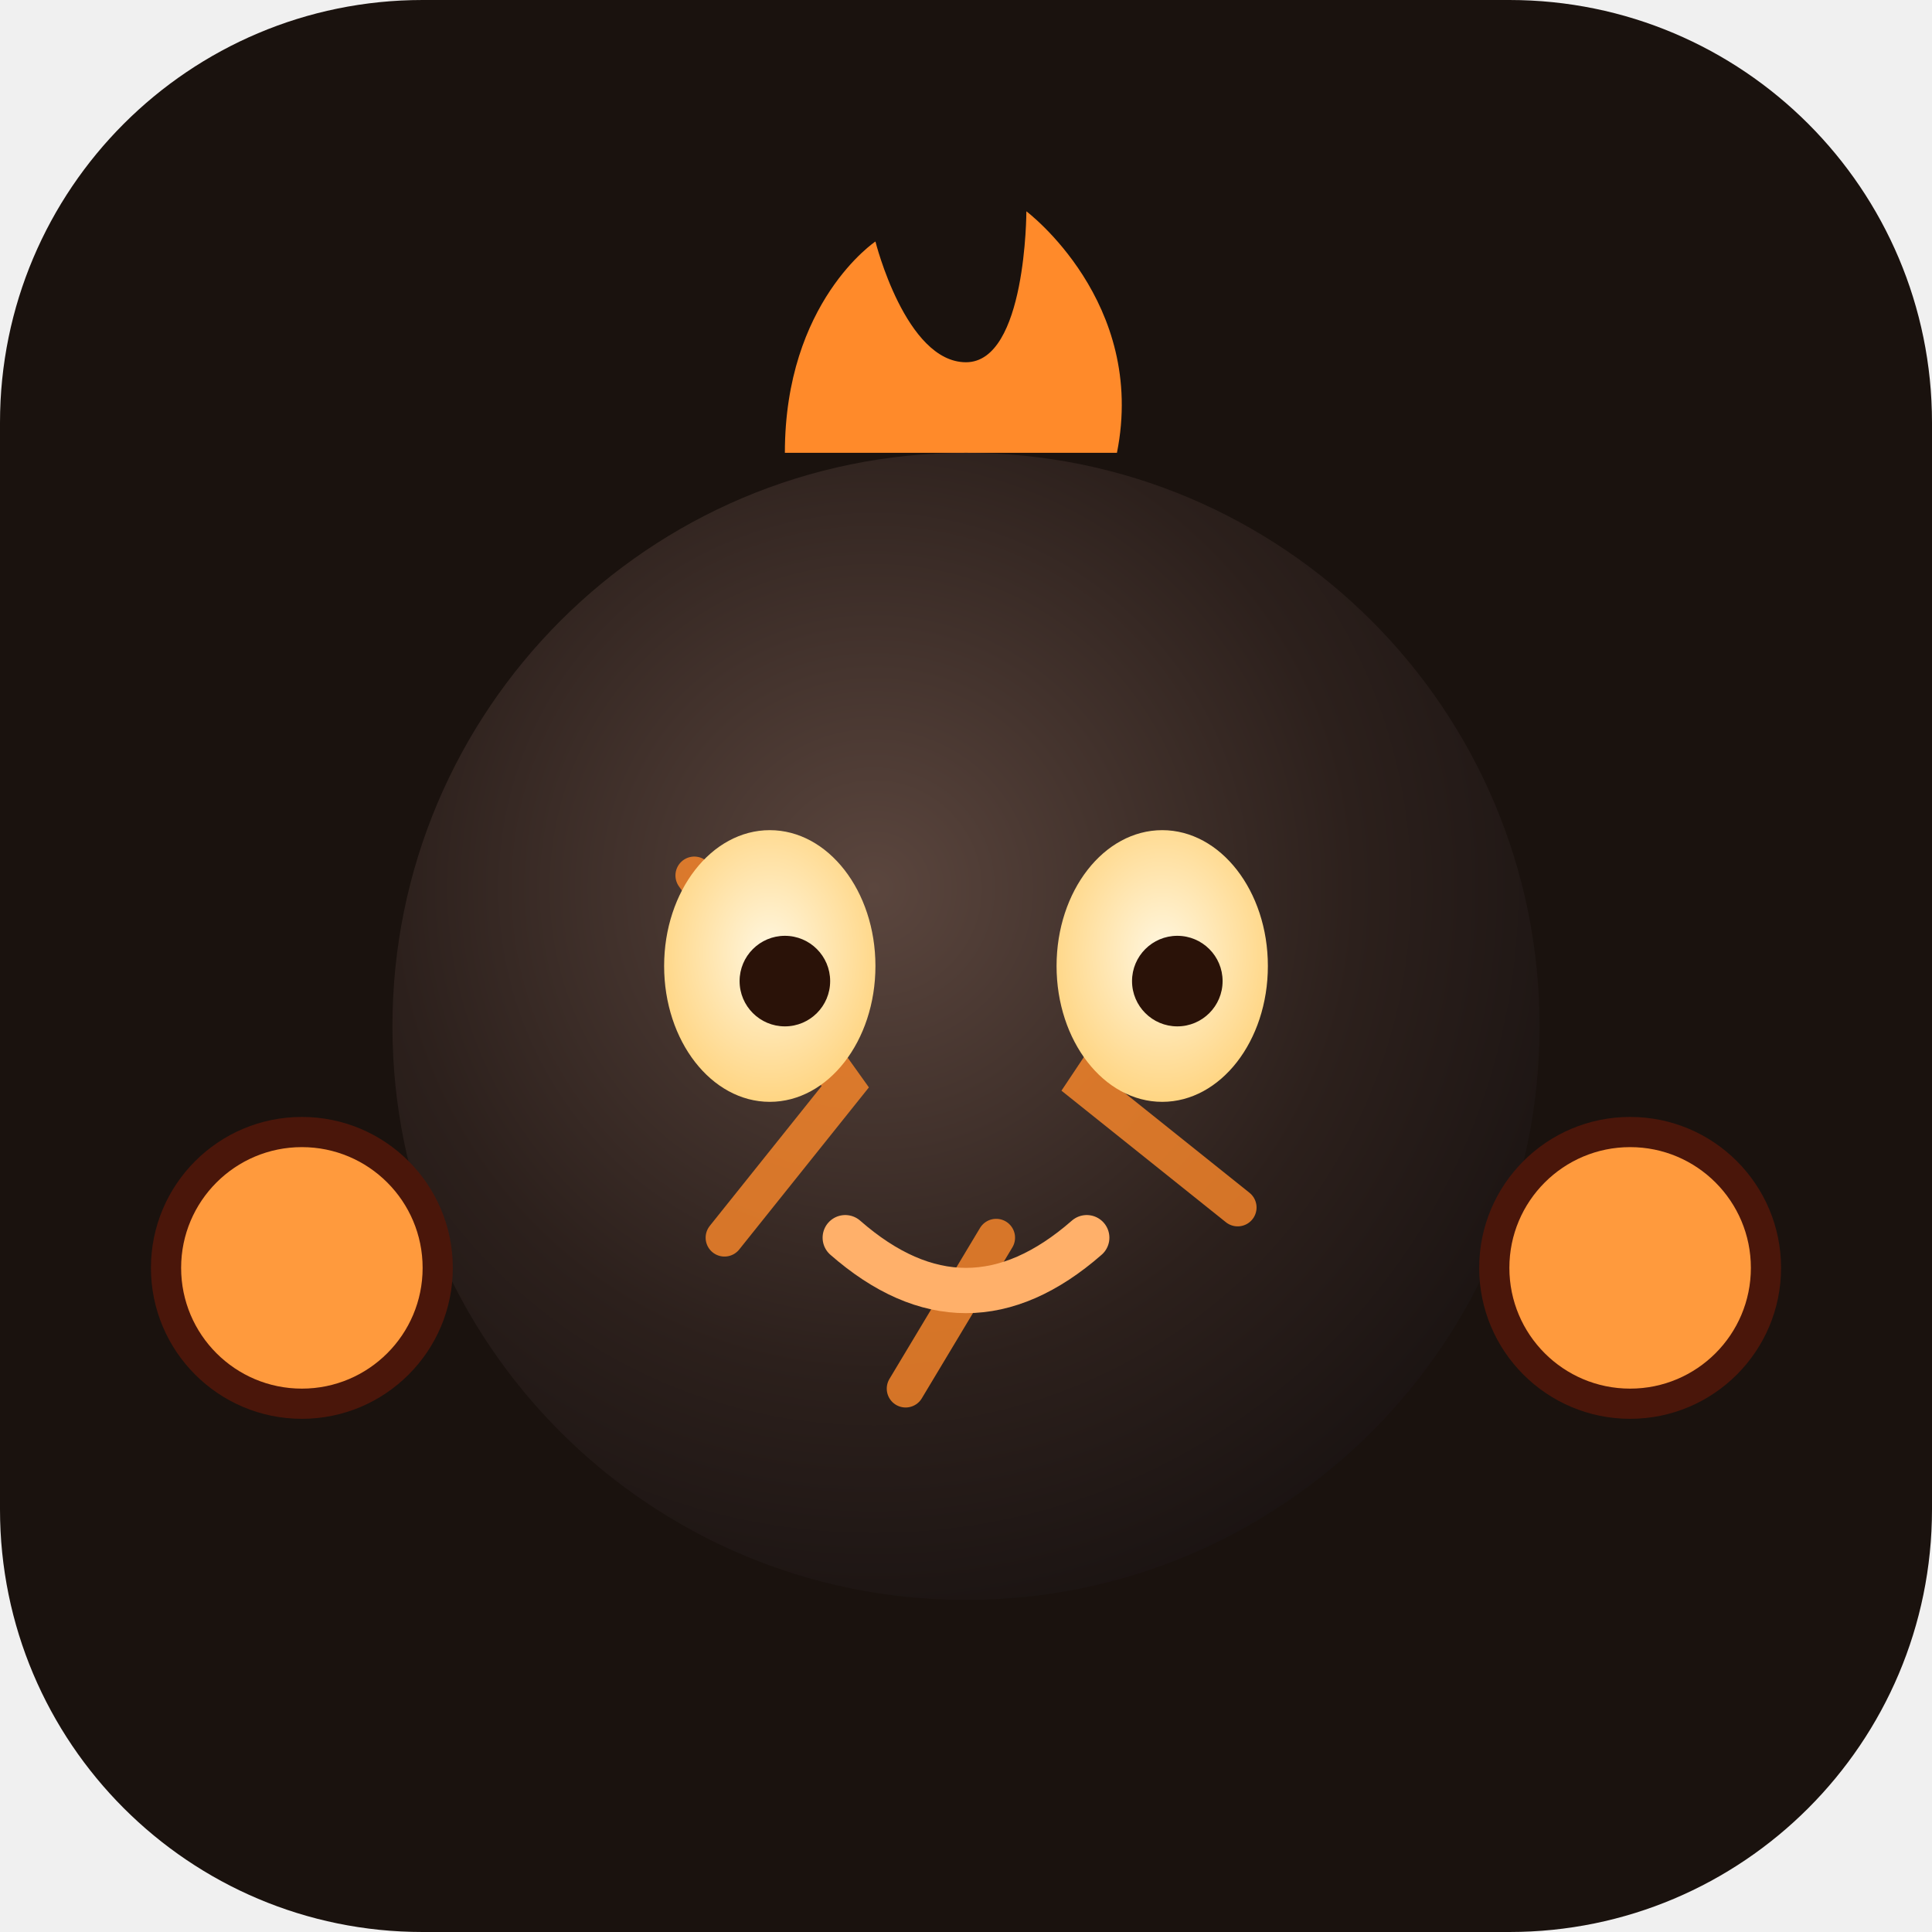
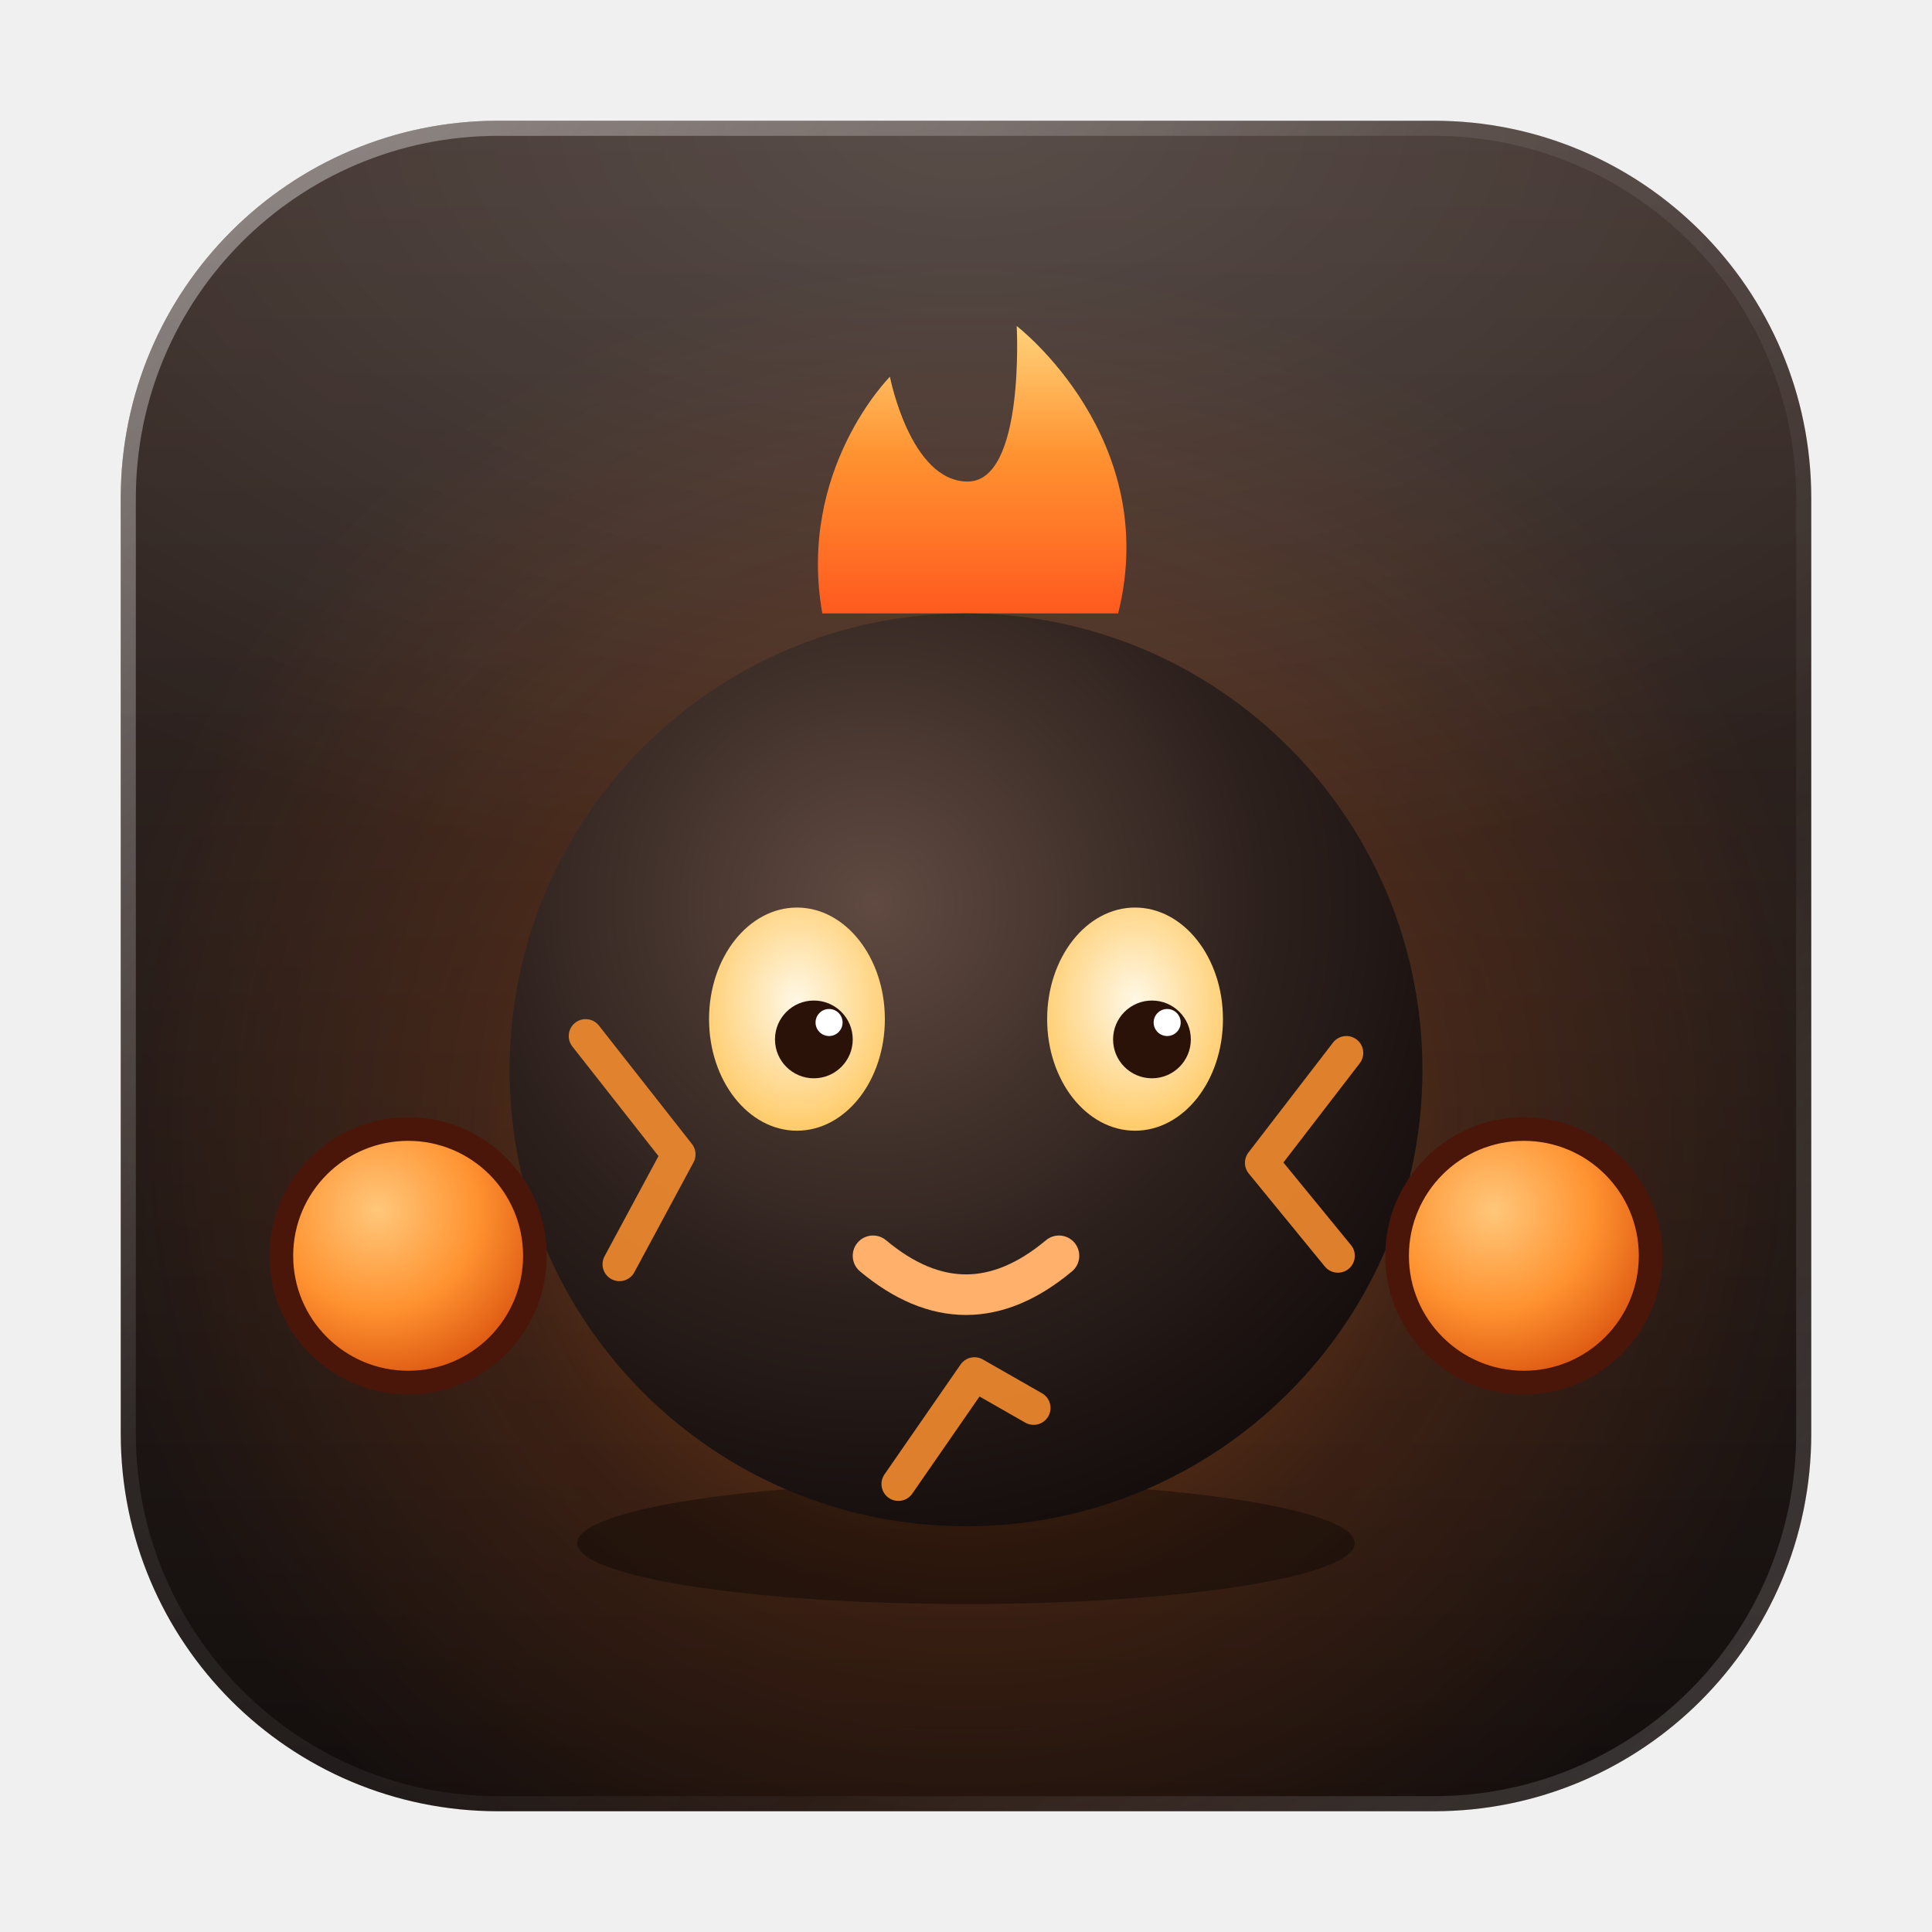
<svg xmlns="http://www.w3.org/2000/svg" viewBox="0 0 128 128">
  <defs>
-     <radialGradient id="body" cx="42%" cy="38%" r="70%">
-       <stop offset="0" stop-color="#5b463e" />
-       <stop offset="0.6" stop-color="#2c201c" />
-       <stop offset="1" stop-color="#171110" />
+     <linearGradient id="tile" x1="0" y1="0" x2="0" y2="1">
+       <stop offset="0" stop-color="#3a2c27" />
+       <stop offset="1" stop-color="#130e0d" />
+     </linearGradient>
+     <radialGradient id="glow" cx="50%" cy="60%" r="52%">
+       <stop offset="0" stop-color="#ff8a2a" stop-opacity="0.5" />
+       <stop offset="0.55" stop-color="#ff6a1a" stop-opacity="0.14" />
+       <stop offset="1" stop-color="#ff6a1a" stop-opacity="0" />
    </radialGradient>
-     <radialGradient id="eye" cx="50%" cy="45%" r="60%">
-       <stop offset="0" stop-color="#fff7e0" />
+     <radialGradient id="sheen" cx="50%" cy="0%" r="80%">
+       <stop offset="0" stop-color="#ffffff" stop-opacity="0.16" />
+       <stop offset="1" stop-color="#ffffff" stop-opacity="0" />
+     </radialGradient>
+     <linearGradient id="rim" x1="0" y1="0" x2="1" y2="1">
+       <stop offset="0" stop-color="#ffffff" stop-opacity="0.42" />
+       <stop offset="0.4" stop-color="#ffffff" stop-opacity="0.08" />
+       <stop offset="0.7" stop-color="#ffffff" stop-opacity="0.04" />
+       <stop offset="1" stop-color="#ffffff" stop-opacity="0.18" />
+     </linearGradient>
+     <radialGradient id="body" cx="40%" cy="32%" r="74%">
+       <stop offset="0" stop-color="#604a41" />
+       <stop offset="0.58" stop-color="#2c201c" />
+       <stop offset="1" stop-color="#110b0a" />
+     </radialGradient>
+     <radialGradient id="eye" cx="50%" cy="42%" r="62%">
+       <stop offset="0" stop-color="#fff8e6" />
+       <stop offset="1" stop-color="#ffc861" />
+     </radialGradient>
+     <linearGradient id="flame" x1="0" y1="1" x2="0" y2="0">
+       <stop offset="0" stop-color="#ff5a1f" />
+       <stop offset="0.55" stop-color="#ff9230" />
      <stop offset="1" stop-color="#ffd27a" />
+     </linearGradient>
+     <radialGradient id="mitten" cx="38%" cy="32%" r="72%">
+       <stop offset="0" stop-color="#ffc77a" />
+       <stop offset="0.55" stop-color="#ff9230" />
+       <stop offset="1" stop-color="#d9520e" />
    </radialGradient>
+     <clipPath id="tile-clip">
+       <rect x="8" y="8" width="112" height="112" rx="25" />
+     </clipPath>
  </defs>
-   <rect width="128" height="128" rx="28" fill="#1a120e" />
-   <path d="M52 30c0-10 6-14 6-14s2 8 6 8 4-10 4-10 8 6 6 16z" fill="#ff8a2a" />
-   <circle cx="64" cy="68" r="38" fill="url(#body)" />
-   <path d="M46 58l10 14-8 10M80 60l-8 12 10 8M60 92l6-10" stroke="#ff8a2a" stroke-width="2.5" fill="none" stroke-linecap="round" opacity="0.8" />
-   <ellipse cx="51" cy="64" rx="7" ry="9" fill="url(#eye)" />
-   <ellipse cx="77" cy="64" rx="7" ry="9" fill="url(#eye)" />
-   <circle cx="52" cy="65" r="3" fill="#2a1208" />
-   <circle cx="78" cy="65" r="3" fill="#2a1208" />
-   <path d="M56 82q8 7 16 0" stroke="#ffb06a" stroke-width="3" fill="none" stroke-linecap="round" />
-   <circle cx="20" cy="84" r="9" fill="#ff9a3d" stroke="#4a160a" stroke-width="2" />
-   <circle cx="108" cy="84" r="9" fill="#ff9a3d" stroke="#4a160a" stroke-width="2" />
+   <rect x="8" y="8" width="112" height="112" rx="25" fill="url(#tile)" />
+   <g clip-path="url(#tile-clip)">
+     <rect x="8" y="8" width="112" height="112" fill="url(#glow)" />
+     <rect x="8" y="8" width="112" height="64" fill="url(#sheen)" />
+   </g>
+   <g transform="translate(64 72) scale(1.12) translate(-64 -72)">
+     <ellipse cx="64" cy="99" rx="23" ry="3.6" fill="#000000" opacity="0.35" />
+     <path d="M55.5 44c-1.5-8.5 4-14 4-14s1.2 6.2 4.6 6.2S67 27 67 27s8.6 6.6 6 17z" fill="url(#flame)" />
+     <circle cx="64" cy="71" r="27" fill="url(#body)" />
+     <path d="M41.5 69l5.5 7-3.5 6.5M86.5 70l-5 6.5 4.5 5.5M60 95.5l4.5-6.5 3.5 2" stroke="#ff9230" stroke-width="2" fill="none" stroke-linecap="round" stroke-linejoin="round" opacity="0.85" />
+     <ellipse cx="54" cy="68" rx="5.2" ry="6.6" fill="url(#eye)" />
+     <ellipse cx="74" cy="68" rx="5.2" ry="6.6" fill="url(#eye)" />
+     <circle cx="55" cy="69.2" r="2.3" fill="#2a1208" />
+     <circle cx="75" cy="69.2" r="2.3" fill="#2a1208" />
+     <circle cx="55.9" cy="68.2" r="0.8" fill="#ffffff" />
+     <circle cx="75.9" cy="68.2" r="0.8" fill="#ffffff" />
+     <path d="M58.5 82q5.5 4.6 11 0" stroke="#ffb06a" stroke-width="2.4" fill="none" stroke-linecap="round" />
+     <circle cx="31" cy="82" r="7.5" fill="url(#mitten)" stroke="#4a160a" stroke-width="1.4" />
+     <circle cx="97" cy="82" r="7.5" fill="url(#mitten)" stroke="#4a160a" stroke-width="1.4" />
+   </g>
+   <rect x="8.5" y="8.5" width="111" height="111" rx="24.5" fill="none" stroke="url(#rim)" stroke-width="1" />
</svg>
